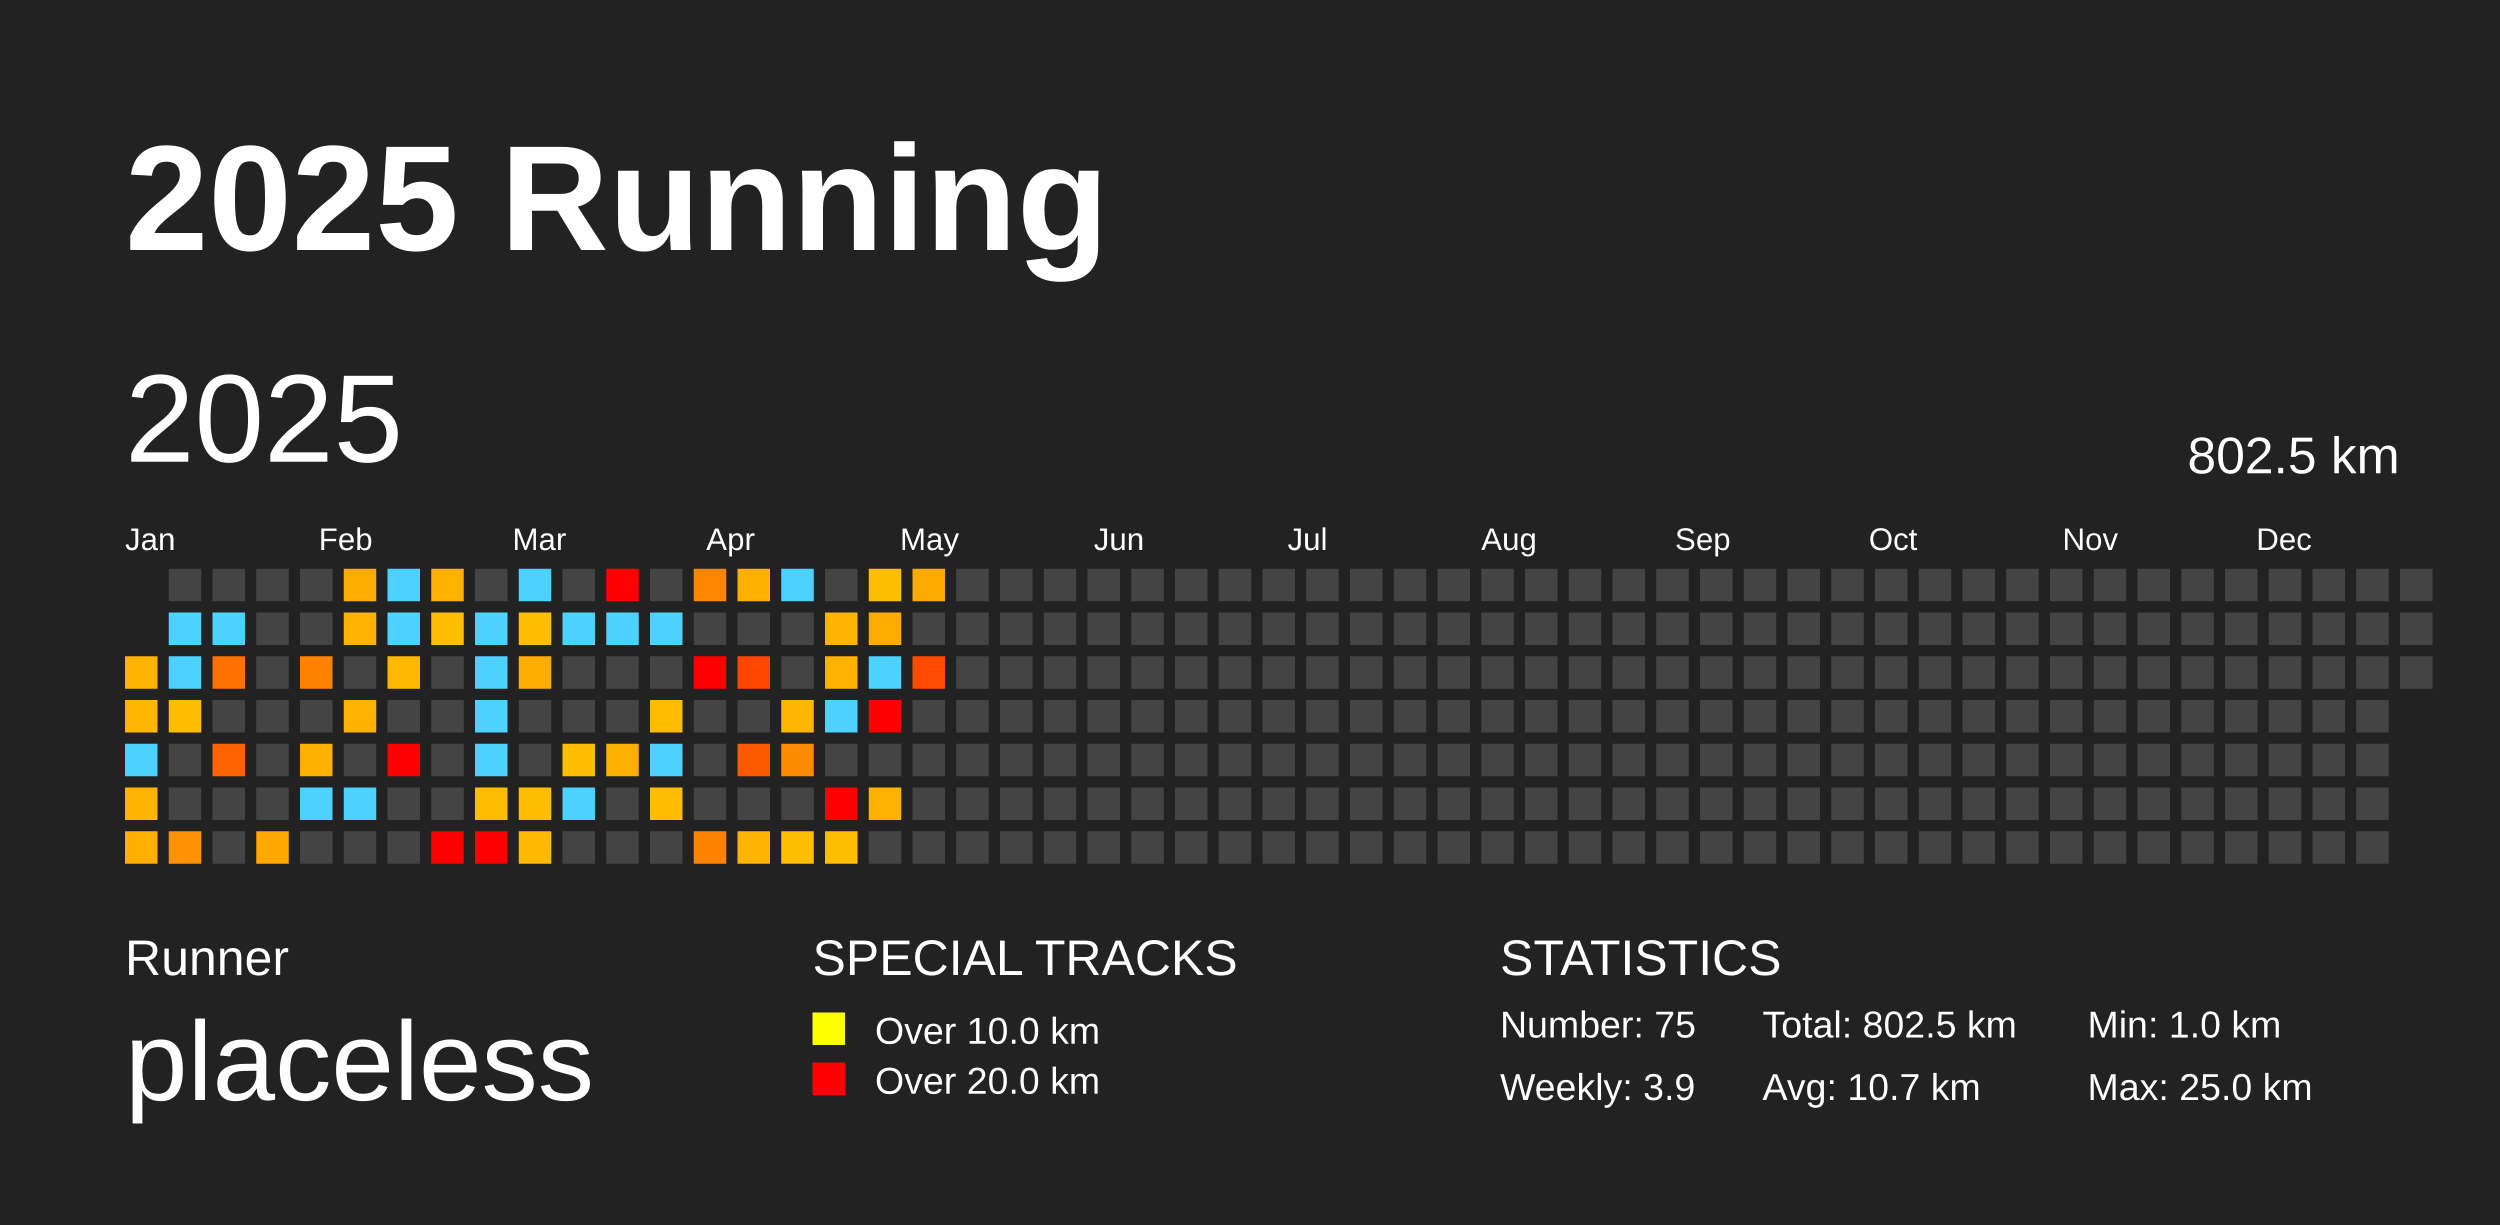
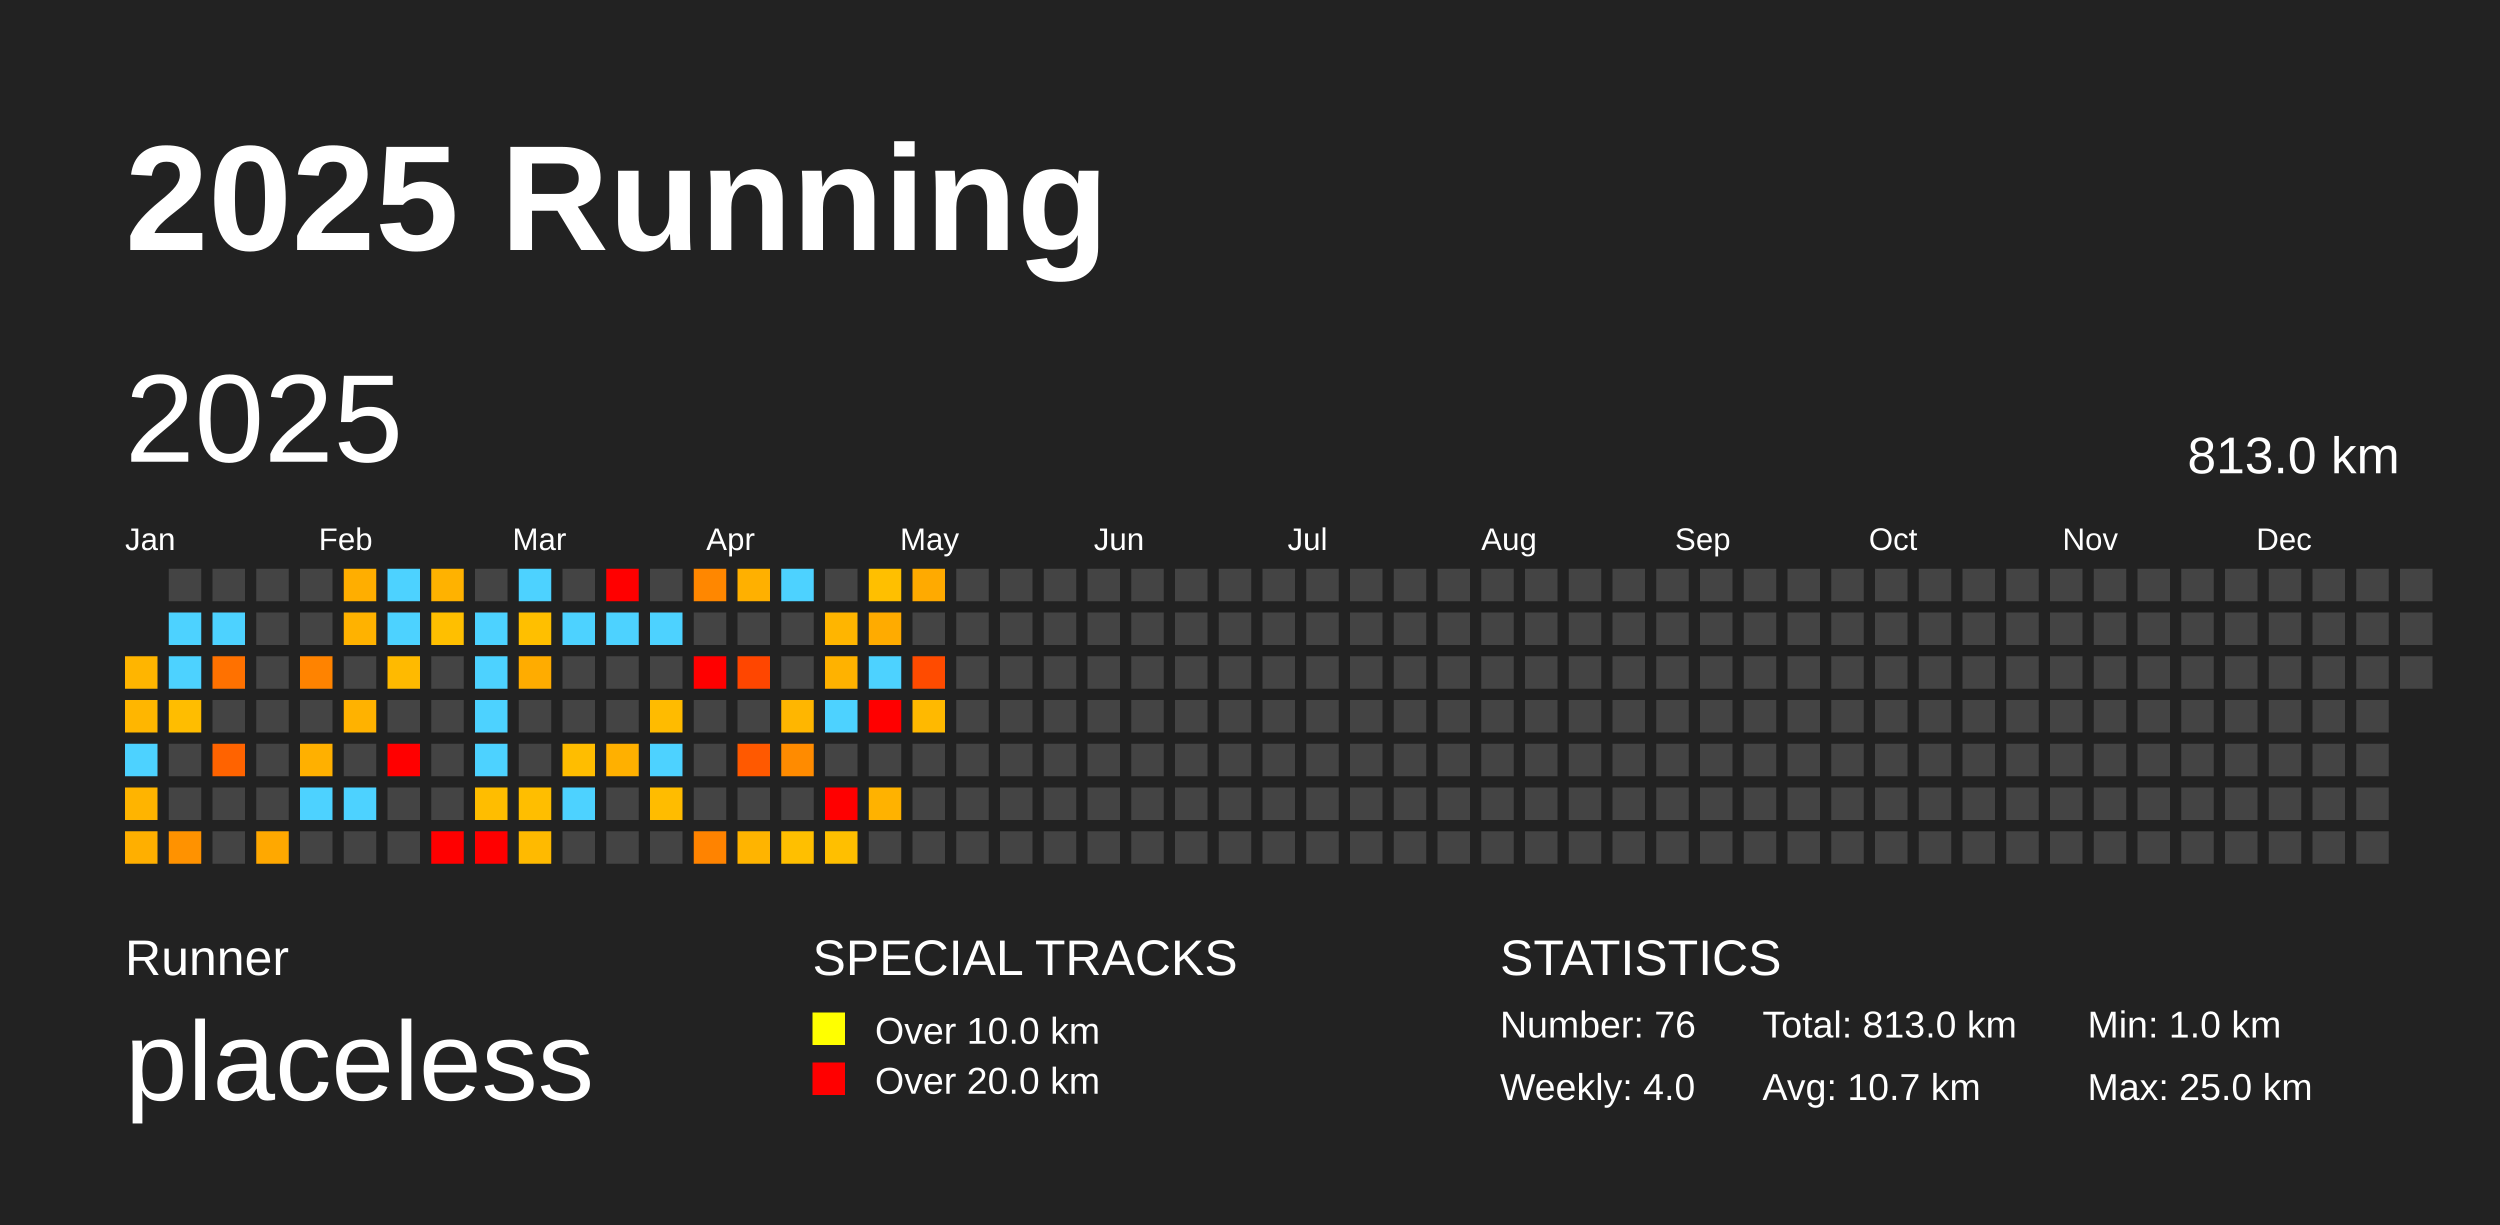
<svg xmlns="http://www.w3.org/2000/svg" baseProfile="full" height="98mm" version="1.1" viewBox="0,0,200,98" width="200mm">
  <defs />
  <rect fill="#222222" height="98" width="200" x="0" y="0" />
  <text fill="#FFFFFF" style="font-size:12px; font-family:Arial; font-weight:bold;" x="10" y="20">2025 Running</text>
  <text fill="#FFFFFF" style="font-size:4px; font-family:Arial" x="10" y="78">Runner</text>
  <text fill="#FFFFFF" style="font-size:9px; font-family:Arial" x="10" y="88">placeless</text>
  <text fill="#FFFFFF" style="font-size:4px; font-family:Arial" x="65" y="78">SPECIAL TRACKS</text>
  <rect fill="yellow" height="2.6" width="2.6" x="65" y="81" />
  <text fill="#FFFFFF" style="font-size:3px; font-family:Arial" x="70" y="83.5">Over 10.0 km</text>
  <rect fill="red" height="2.6" width="2.6" x="65" y="85" />
  <text fill="#FFFFFF" style="font-size:3px; font-family:Arial" x="70" y="87.5">Over 20.0 km</text>
  <text fill="#FFFFFF" style="font-size:4px; font-family:Arial" x="120" y="78">STATISTICS</text>
-   <text fill="#FFFFFF" style="font-size:3px; font-family:Arial" x="120" y="83">Number: 75</text>
-   <text fill="#FFFFFF" style="font-size:3px; font-family:Arial" x="120" y="88">Weekly: 3.9</text>
-   <text fill="#FFFFFF" style="font-size:3px; font-family:Arial" x="141" y="83">Total: 802.5 km</text>
+   <text fill="#FFFFFF" style="font-size:3px; font-family:Arial" x="120" y="83">Number: 76</text>
+   <text fill="#FFFFFF" style="font-size:3px; font-family:Arial" x="120" y="88">Weekly: 4.0</text>
+   <text fill="#FFFFFF" style="font-size:3px; font-family:Arial" x="141" y="83">Total: 813.0 km</text>
  <text fill="#FFFFFF" style="font-size:3px; font-family:Arial" x="141" y="88">Avg: 10.7 km</text>
  <text fill="#FFFFFF" style="font-size:3px; font-family:Arial" x="167" y="83">Min: 1.0 km</text>
  <text fill="#FFFFFF" style="font-size:3px; font-family:Arial" x="167" y="88">Max: 25.0 km</text>
  <text dominant-baseline="hanging" fill="#FFFFFF" style="font-size:10.0px; font-family:Arial;" x="10" y="30">2025</text>
-   <text dominant-baseline="hanging" fill="#FFFFFF" style="font-size:4.125px; font-family:Arial;" x="175" y="35">802.5 km</text>
+   <text dominant-baseline="hanging" fill="#FFFFFF" style="font-size:4.125px; font-family:Arial;" x="175" y="35">813.0 km</text>
  <text fill="#FFFFFF" style="font-size:2.5px; font-family:Arial" x="10.0" y="44">Jan</text>
  <text fill="#FFFFFF" style="font-size:2.5px; font-family:Arial" x="25.5" y="44">Feb</text>
  <text fill="#FFFFFF" style="font-size:2.5px; font-family:Arial" x="41.0" y="44">Mar</text>
  <text fill="#FFFFFF" style="font-size:2.5px; font-family:Arial" x="56.5" y="44">Apr</text>
  <text fill="#FFFFFF" style="font-size:2.5px; font-family:Arial" x="72.0" y="44">May</text>
  <text fill="#FFFFFF" style="font-size:2.5px; font-family:Arial" x="87.5" y="44">Jun</text>
  <text fill="#FFFFFF" style="font-size:2.5px; font-family:Arial" x="103.0" y="44">Jul</text>
  <text fill="#FFFFFF" style="font-size:2.5px; font-family:Arial" x="118.5" y="44">Aug</text>
  <text fill="#FFFFFF" style="font-size:2.5px; font-family:Arial" x="134.0" y="44">Sep</text>
  <text fill="#FFFFFF" style="font-size:2.5px; font-family:Arial" x="149.5" y="44">Oct</text>
  <text fill="#FFFFFF" style="font-size:2.5px; font-family:Arial" x="165.0" y="44">Nov</text>
  <text fill="#FFFFFF" style="font-size:2.5px; font-family:Arial" x="180.5" y="44">Dec</text>
  <rect fill="#ffb500" height="2.6" width="2.6" x="10.0" y="52.5" />
  <rect fill="#ffb600" height="2.6" width="2.6" x="10.0" y="56.0" />
  <rect fill="#4dd2ff" height="2.6" width="2.6" x="10.0" y="59.5" />
  <rect fill="#ffb400" height="2.6" width="2.6" x="10.0" y="63.0" />
  <rect fill="#ffaf00" height="2.6" width="2.6" x="10.0" y="66.5" />
  <rect fill="#444444" height="2.6" width="2.6" x="13.5" y="45.5" />
  <rect fill="#4dd2ff" height="2.6" width="2.6" x="13.5" y="49.0" />
  <rect fill="#4dd2ff" height="2.6" width="2.6" x="13.5" y="52.5" />
  <rect fill="#ffbd00" height="2.6" width="2.6" x="13.5" y="56.0" />
  <rect fill="#444444" height="2.6" width="2.6" x="13.5" y="59.5" />
  <rect fill="#444444" height="2.6" width="2.6" x="13.5" y="63.0" />
  <rect fill="#ff9200" height="2.6" width="2.6" x="13.5" y="66.5" />
  <rect fill="#444444" height="2.6" width="2.6" x="17.0" y="45.5" />
  <rect fill="#4dd2ff" height="2.6" width="2.6" x="17.0" y="49.0" />
  <rect fill="#ff7100" height="2.6" width="2.6" x="17.0" y="52.5" />
  <rect fill="#444444" height="2.6" width="2.6" x="17.0" y="56.0" />
  <rect fill="#ff6300" height="2.6" width="2.6" x="17.0" y="59.5" />
  <rect fill="#444444" height="2.6" width="2.6" x="17.0" y="63.0" />
  <rect fill="#444444" height="2.6" width="2.6" x="17.0" y="66.5" />
  <rect fill="#444444" height="2.6" width="2.6" x="20.5" y="45.5" />
  <rect fill="#444444" height="2.6" width="2.6" x="20.5" y="49.0" />
  <rect fill="#444444" height="2.6" width="2.6" x="20.5" y="52.5" />
  <rect fill="#444444" height="2.6" width="2.6" x="20.5" y="56.0" />
  <rect fill="#444444" height="2.6" width="2.6" x="20.5" y="59.5" />
  <rect fill="#444444" height="2.6" width="2.6" x="20.5" y="63.0" />
  <rect fill="#ffa800" height="2.6" width="2.6" x="20.5" y="66.5" />
  <rect fill="#444444" height="2.6" width="2.6" x="24.0" y="45.5" />
  <rect fill="#444444" height="2.6" width="2.6" x="24.0" y="49.0" />
  <rect fill="#ff8300" height="2.6" width="2.6" x="24.0" y="52.5" />
  <rect fill="#444444" height="2.6" width="2.6" x="24.0" y="56.0" />
  <rect fill="#ffb000" height="2.6" width="2.6" x="24.0" y="59.5" />
  <rect fill="#4dd2ff" height="2.6" width="2.6" x="24.0" y="63.0" />
  <rect fill="#444444" height="2.6" width="2.6" x="24.0" y="66.5" />
  <rect fill="#ffae00" height="2.6" width="2.6" x="27.5" y="45.5" />
  <rect fill="#ffb200" height="2.6" width="2.6" x="27.5" y="49.0" />
  <rect fill="#444444" height="2.6" width="2.6" x="27.5" y="52.5" />
  <rect fill="#ffb200" height="2.6" width="2.6" x="27.5" y="56.0" />
  <rect fill="#444444" height="2.6" width="2.6" x="27.5" y="59.5" />
  <rect fill="#4dd2ff" height="2.6" width="2.6" x="27.5" y="63.0" />
  <rect fill="#444444" height="2.6" width="2.6" x="27.5" y="66.5" />
  <rect fill="#4dd2ff" height="2.6" width="2.6" x="31.0" y="45.5" />
  <rect fill="#4dd2ff" height="2.6" width="2.6" x="31.0" y="49.0" />
  <rect fill="#ffba00" height="2.6" width="2.6" x="31.0" y="52.5" />
  <rect fill="#444444" height="2.6" width="2.6" x="31.0" y="56.0" />
  <rect fill="red" height="2.6" width="2.6" x="31.0" y="59.5" />
  <rect fill="#444444" height="2.6" width="2.6" x="31.0" y="63.0" />
  <rect fill="#444444" height="2.6" width="2.6" x="31.0" y="66.5" />
  <rect fill="#ffb200" height="2.6" width="2.6" x="34.5" y="45.5" />
  <rect fill="#ffbf00" height="2.6" width="2.6" x="34.5" y="49.0" />
  <rect fill="#444444" height="2.6" width="2.6" x="34.5" y="52.5" />
  <rect fill="#444444" height="2.6" width="2.6" x="34.5" y="56.0" />
  <rect fill="#444444" height="2.6" width="2.6" x="34.5" y="59.5" />
  <rect fill="#444444" height="2.6" width="2.6" x="34.5" y="63.0" />
  <rect fill="red" height="2.6" width="2.6" x="34.5" y="66.5" />
  <rect fill="#444444" height="2.6" width="2.6" x="38.0" y="45.5" />
  <rect fill="#4dd2ff" height="2.6" width="2.6" x="38.0" y="49.0" />
  <rect fill="#4dd2ff" height="2.6" width="2.6" x="38.0" y="52.5" />
  <rect fill="#4dd2ff" height="2.6" width="2.6" x="38.0" y="56.0" />
  <rect fill="#4dd2ff" height="2.6" width="2.6" x="38.0" y="59.5" />
  <rect fill="#ffbd00" height="2.6" width="2.6" x="38.0" y="63.0" />
  <rect fill="red" height="2.6" width="2.6" x="38.0" y="66.5" />
  <rect fill="#4dd2ff" height="2.6" width="2.6" x="41.5" y="45.5" />
  <rect fill="#ffbf00" height="2.6" width="2.6" x="41.5" y="49.0" />
  <rect fill="#ffac00" height="2.6" width="2.6" x="41.5" y="52.5" />
  <rect fill="#444444" height="2.6" width="2.6" x="41.5" y="56.0" />
  <rect fill="#444444" height="2.6" width="2.6" x="41.5" y="59.5" />
  <rect fill="#ffbe00" height="2.6" width="2.6" x="41.5" y="63.0" />
  <rect fill="#ffba00" height="2.6" width="2.6" x="41.5" y="66.5" />
  <rect fill="#444444" height="2.6" width="2.6" x="45.0" y="45.5" />
  <rect fill="#4dd2ff" height="2.6" width="2.6" x="45.0" y="49.0" />
  <rect fill="#444444" height="2.6" width="2.6" x="45.0" y="52.5" />
  <rect fill="#444444" height="2.6" width="2.6" x="45.0" y="56.0" />
  <rect fill="#ffbd00" height="2.6" width="2.6" x="45.0" y="59.5" />
  <rect fill="#4dd2ff" height="2.6" width="2.6" x="45.0" y="63.0" />
  <rect fill="#444444" height="2.6" width="2.6" x="45.0" y="66.5" />
  <rect fill="red" height="2.6" width="2.6" x="48.5" y="45.5" />
  <rect fill="#4dd2ff" height="2.6" width="2.6" x="48.5" y="49.0" />
  <rect fill="#444444" height="2.6" width="2.6" x="48.5" y="52.5" />
  <rect fill="#444444" height="2.6" width="2.6" x="48.5" y="56.0" />
  <rect fill="#ffb000" height="2.6" width="2.6" x="48.5" y="59.5" />
  <rect fill="#444444" height="2.6" width="2.6" x="48.5" y="63.0" />
  <rect fill="#444444" height="2.6" width="2.6" x="48.5" y="66.5" />
  <rect fill="#444444" height="2.6" width="2.6" x="52.0" y="45.5" />
  <rect fill="#4dd2ff" height="2.6" width="2.6" x="52.0" y="49.0" />
  <rect fill="#444444" height="2.6" width="2.6" x="52.0" y="52.5" />
  <rect fill="#ffbb00" height="2.6" width="2.6" x="52.0" y="56.0" />
  <rect fill="#4dd2ff" height="2.6" width="2.6" x="52.0" y="59.5" />
  <rect fill="#ffbc00" height="2.6" width="2.6" x="52.0" y="63.0" />
  <rect fill="#444444" height="2.6" width="2.6" x="52.0" y="66.5" />
  <rect fill="#ff8700" height="2.6" width="2.6" x="55.5" y="45.5" />
  <rect fill="#444444" height="2.6" width="2.6" x="55.5" y="49.0" />
  <rect fill="red" height="2.6" width="2.6" x="55.5" y="52.5" />
  <rect fill="#444444" height="2.6" width="2.6" x="55.5" y="56.0" />
  <rect fill="#444444" height="2.6" width="2.6" x="55.5" y="59.5" />
  <rect fill="#444444" height="2.6" width="2.6" x="55.5" y="63.0" />
  <rect fill="#ff8300" height="2.6" width="2.6" x="55.5" y="66.5" />
  <rect fill="#ffb000" height="2.6" width="2.6" x="59.0" y="45.5" />
  <rect fill="#444444" height="2.6" width="2.6" x="59.0" y="49.0" />
  <rect fill="#ff4600" height="2.6" width="2.6" x="59.0" y="52.5" />
  <rect fill="#444444" height="2.6" width="2.6" x="59.0" y="56.0" />
  <rect fill="#ff5900" height="2.6" width="2.6" x="59.0" y="59.5" />
  <rect fill="#444444" height="2.6" width="2.6" x="59.0" y="63.0" />
  <rect fill="#ffb400" height="2.6" width="2.6" x="59.0" y="66.5" />
  <rect fill="#4dd2ff" height="2.6" width="2.6" x="62.5" y="45.5" />
  <rect fill="#444444" height="2.6" width="2.6" x="62.5" y="49.0" />
  <rect fill="#444444" height="2.6" width="2.6" x="62.5" y="52.5" />
  <rect fill="#ffb600" height="2.6" width="2.6" x="62.5" y="56.0" />
  <rect fill="#ff8b00" height="2.6" width="2.6" x="62.5" y="59.5" />
  <rect fill="#444444" height="2.6" width="2.6" x="62.5" y="63.0" />
  <rect fill="#ffbf00" height="2.6" width="2.6" x="62.5" y="66.5" />
  <rect fill="#444444" height="2.6" width="2.6" x="66.0" y="45.5" />
  <rect fill="#ffb500" height="2.6" width="2.6" x="66.0" y="49.0" />
  <rect fill="#ffb200" height="2.6" width="2.6" x="66.0" y="52.5" />
  <rect fill="#4dd2ff" height="2.6" width="2.6" x="66.0" y="56.0" />
  <rect fill="#444444" height="2.6" width="2.6" x="66.0" y="59.5" />
  <rect fill="red" height="2.6" width="2.6" x="66.0" y="63.0" />
  <rect fill="#ffbf00" height="2.6" width="2.6" x="66.0" y="66.5" />
  <rect fill="#ffbf00" height="2.6" width="2.6" x="69.5" y="45.5" />
  <rect fill="#ffab00" height="2.6" width="2.6" x="69.5" y="49.0" />
  <rect fill="#4dd2ff" height="2.6" width="2.6" x="69.5" y="52.5" />
  <rect fill="red" height="2.6" width="2.6" x="69.5" y="56.0" />
  <rect fill="#444444" height="2.6" width="2.6" x="69.5" y="59.5" />
  <rect fill="#ffb200" height="2.6" width="2.6" x="69.5" y="63.0" />
  <rect fill="#444444" height="2.6" width="2.6" x="69.5" y="66.5" />
  <rect fill="#ffaa00" height="2.6" width="2.6" x="73.0" y="45.5" />
  <rect fill="#444444" height="2.6" width="2.6" x="73.0" y="49.0" />
  <rect fill="#ff4b00" height="2.6" width="2.6" x="73.0" y="52.5" />
-   <rect fill="#444444" height="2.6" width="2.6" x="73.0" y="56.0" />
+   <rect fill="#ffb900" height="2.6" width="2.6" x="73.0" y="56.0" />
  <rect fill="#444444" height="2.6" width="2.6" x="73.0" y="59.5" />
  <rect fill="#444444" height="2.6" width="2.6" x="73.0" y="63.0" />
  <rect fill="#444444" height="2.6" width="2.6" x="73.0" y="66.5" />
  <rect fill="#444444" height="2.6" width="2.6" x="76.5" y="45.5" />
  <rect fill="#444444" height="2.6" width="2.6" x="76.5" y="49.0" />
  <rect fill="#444444" height="2.6" width="2.6" x="76.5" y="52.5" />
  <rect fill="#444444" height="2.6" width="2.6" x="76.5" y="56.0" />
  <rect fill="#444444" height="2.6" width="2.6" x="76.5" y="59.5" />
  <rect fill="#444444" height="2.6" width="2.6" x="76.5" y="63.0" />
  <rect fill="#444444" height="2.6" width="2.6" x="76.5" y="66.5" />
  <rect fill="#444444" height="2.6" width="2.6" x="80.0" y="45.5" />
  <rect fill="#444444" height="2.6" width="2.6" x="80.0" y="49.0" />
  <rect fill="#444444" height="2.6" width="2.6" x="80.0" y="52.5" />
  <rect fill="#444444" height="2.6" width="2.6" x="80.0" y="56.0" />
  <rect fill="#444444" height="2.6" width="2.6" x="80.0" y="59.5" />
  <rect fill="#444444" height="2.6" width="2.6" x="80.0" y="63.0" />
  <rect fill="#444444" height="2.6" width="2.6" x="80.0" y="66.5" />
  <rect fill="#444444" height="2.6" width="2.6" x="83.5" y="45.5" />
  <rect fill="#444444" height="2.6" width="2.6" x="83.5" y="49.0" />
  <rect fill="#444444" height="2.6" width="2.6" x="83.5" y="52.5" />
  <rect fill="#444444" height="2.6" width="2.6" x="83.5" y="56.0" />
  <rect fill="#444444" height="2.6" width="2.6" x="83.5" y="59.5" />
  <rect fill="#444444" height="2.6" width="2.6" x="83.5" y="63.0" />
  <rect fill="#444444" height="2.6" width="2.6" x="83.5" y="66.5" />
  <rect fill="#444444" height="2.6" width="2.6" x="87.0" y="45.5" />
  <rect fill="#444444" height="2.6" width="2.6" x="87.0" y="49.0" />
  <rect fill="#444444" height="2.6" width="2.6" x="87.0" y="52.5" />
  <rect fill="#444444" height="2.6" width="2.6" x="87.0" y="56.0" />
  <rect fill="#444444" height="2.6" width="2.6" x="87.0" y="59.5" />
  <rect fill="#444444" height="2.6" width="2.6" x="87.0" y="63.0" />
  <rect fill="#444444" height="2.6" width="2.6" x="87.0" y="66.5" />
  <rect fill="#444444" height="2.6" width="2.6" x="90.5" y="45.5" />
  <rect fill="#444444" height="2.6" width="2.6" x="90.5" y="49.0" />
  <rect fill="#444444" height="2.6" width="2.6" x="90.5" y="52.5" />
  <rect fill="#444444" height="2.6" width="2.6" x="90.5" y="56.0" />
  <rect fill="#444444" height="2.6" width="2.6" x="90.5" y="59.5" />
  <rect fill="#444444" height="2.6" width="2.6" x="90.5" y="63.0" />
  <rect fill="#444444" height="2.6" width="2.6" x="90.5" y="66.5" />
  <rect fill="#444444" height="2.6" width="2.6" x="94.0" y="45.5" />
  <rect fill="#444444" height="2.6" width="2.6" x="94.0" y="49.0" />
  <rect fill="#444444" height="2.6" width="2.6" x="94.0" y="52.5" />
  <rect fill="#444444" height="2.6" width="2.6" x="94.0" y="56.0" />
  <rect fill="#444444" height="2.6" width="2.6" x="94.0" y="59.5" />
  <rect fill="#444444" height="2.6" width="2.6" x="94.0" y="63.0" />
  <rect fill="#444444" height="2.6" width="2.6" x="94.0" y="66.5" />
  <rect fill="#444444" height="2.6" width="2.6" x="97.5" y="45.5" />
  <rect fill="#444444" height="2.6" width="2.6" x="97.5" y="49.0" />
  <rect fill="#444444" height="2.6" width="2.6" x="97.5" y="52.5" />
  <rect fill="#444444" height="2.6" width="2.6" x="97.5" y="56.0" />
  <rect fill="#444444" height="2.6" width="2.6" x="97.5" y="59.5" />
  <rect fill="#444444" height="2.6" width="2.6" x="97.5" y="63.0" />
  <rect fill="#444444" height="2.6" width="2.6" x="97.5" y="66.5" />
  <rect fill="#444444" height="2.6" width="2.6" x="101.0" y="45.5" />
  <rect fill="#444444" height="2.6" width="2.6" x="101.0" y="49.0" />
  <rect fill="#444444" height="2.6" width="2.6" x="101.0" y="52.5" />
  <rect fill="#444444" height="2.6" width="2.6" x="101.0" y="56.0" />
  <rect fill="#444444" height="2.6" width="2.6" x="101.0" y="59.5" />
  <rect fill="#444444" height="2.6" width="2.6" x="101.0" y="63.0" />
  <rect fill="#444444" height="2.6" width="2.6" x="101.0" y="66.5" />
  <rect fill="#444444" height="2.6" width="2.6" x="104.5" y="45.5" />
  <rect fill="#444444" height="2.6" width="2.6" x="104.5" y="49.0" />
  <rect fill="#444444" height="2.6" width="2.6" x="104.5" y="52.5" />
  <rect fill="#444444" height="2.6" width="2.6" x="104.5" y="56.0" />
  <rect fill="#444444" height="2.6" width="2.6" x="104.5" y="59.5" />
  <rect fill="#444444" height="2.6" width="2.6" x="104.5" y="63.0" />
  <rect fill="#444444" height="2.6" width="2.6" x="104.5" y="66.5" />
  <rect fill="#444444" height="2.6" width="2.6" x="108.0" y="45.5" />
  <rect fill="#444444" height="2.6" width="2.6" x="108.0" y="49.0" />
  <rect fill="#444444" height="2.6" width="2.6" x="108.0" y="52.5" />
  <rect fill="#444444" height="2.6" width="2.6" x="108.0" y="56.0" />
  <rect fill="#444444" height="2.6" width="2.6" x="108.0" y="59.5" />
  <rect fill="#444444" height="2.6" width="2.6" x="108.0" y="63.0" />
  <rect fill="#444444" height="2.6" width="2.6" x="108.0" y="66.5" />
  <rect fill="#444444" height="2.6" width="2.6" x="111.5" y="45.5" />
  <rect fill="#444444" height="2.6" width="2.6" x="111.5" y="49.0" />
  <rect fill="#444444" height="2.6" width="2.6" x="111.5" y="52.5" />
  <rect fill="#444444" height="2.6" width="2.6" x="111.5" y="56.0" />
  <rect fill="#444444" height="2.6" width="2.6" x="111.5" y="59.5" />
  <rect fill="#444444" height="2.6" width="2.6" x="111.5" y="63.0" />
  <rect fill="#444444" height="2.6" width="2.6" x="111.5" y="66.5" />
  <rect fill="#444444" height="2.6" width="2.6" x="115.0" y="45.5" />
  <rect fill="#444444" height="2.6" width="2.6" x="115.0" y="49.0" />
  <rect fill="#444444" height="2.6" width="2.6" x="115.0" y="52.5" />
  <rect fill="#444444" height="2.6" width="2.6" x="115.0" y="56.0" />
  <rect fill="#444444" height="2.6" width="2.6" x="115.0" y="59.5" />
  <rect fill="#444444" height="2.6" width="2.6" x="115.0" y="63.0" />
  <rect fill="#444444" height="2.6" width="2.6" x="115.0" y="66.5" />
  <rect fill="#444444" height="2.6" width="2.6" x="118.5" y="45.5" />
  <rect fill="#444444" height="2.6" width="2.6" x="118.5" y="49.0" />
  <rect fill="#444444" height="2.6" width="2.6" x="118.5" y="52.5" />
  <rect fill="#444444" height="2.6" width="2.6" x="118.5" y="56.0" />
  <rect fill="#444444" height="2.6" width="2.6" x="118.5" y="59.5" />
  <rect fill="#444444" height="2.6" width="2.6" x="118.5" y="63.0" />
  <rect fill="#444444" height="2.6" width="2.6" x="118.5" y="66.5" />
  <rect fill="#444444" height="2.6" width="2.6" x="122.0" y="45.5" />
  <rect fill="#444444" height="2.6" width="2.6" x="122.0" y="49.0" />
  <rect fill="#444444" height="2.6" width="2.6" x="122.0" y="52.5" />
  <rect fill="#444444" height="2.6" width="2.6" x="122.0" y="56.0" />
  <rect fill="#444444" height="2.6" width="2.6" x="122.0" y="59.5" />
  <rect fill="#444444" height="2.6" width="2.6" x="122.0" y="63.0" />
  <rect fill="#444444" height="2.6" width="2.6" x="122.0" y="66.5" />
  <rect fill="#444444" height="2.6" width="2.6" x="125.5" y="45.5" />
  <rect fill="#444444" height="2.6" width="2.6" x="125.5" y="49.0" />
  <rect fill="#444444" height="2.6" width="2.6" x="125.5" y="52.5" />
  <rect fill="#444444" height="2.6" width="2.6" x="125.5" y="56.0" />
  <rect fill="#444444" height="2.6" width="2.6" x="125.5" y="59.5" />
  <rect fill="#444444" height="2.6" width="2.6" x="125.5" y="63.0" />
  <rect fill="#444444" height="2.6" width="2.6" x="125.5" y="66.5" />
  <rect fill="#444444" height="2.6" width="2.6" x="129.0" y="45.5" />
  <rect fill="#444444" height="2.6" width="2.6" x="129.0" y="49.0" />
  <rect fill="#444444" height="2.6" width="2.6" x="129.0" y="52.5" />
  <rect fill="#444444" height="2.6" width="2.6" x="129.0" y="56.0" />
  <rect fill="#444444" height="2.6" width="2.6" x="129.0" y="59.5" />
  <rect fill="#444444" height="2.6" width="2.6" x="129.0" y="63.0" />
  <rect fill="#444444" height="2.6" width="2.6" x="129.0" y="66.5" />
  <rect fill="#444444" height="2.6" width="2.6" x="132.5" y="45.5" />
  <rect fill="#444444" height="2.6" width="2.6" x="132.5" y="49.0" />
  <rect fill="#444444" height="2.6" width="2.6" x="132.5" y="52.5" />
  <rect fill="#444444" height="2.6" width="2.6" x="132.5" y="56.0" />
  <rect fill="#444444" height="2.6" width="2.6" x="132.5" y="59.5" />
  <rect fill="#444444" height="2.6" width="2.6" x="132.5" y="63.0" />
  <rect fill="#444444" height="2.6" width="2.6" x="132.5" y="66.5" />
  <rect fill="#444444" height="2.6" width="2.6" x="136.0" y="45.5" />
  <rect fill="#444444" height="2.6" width="2.6" x="136.0" y="49.0" />
  <rect fill="#444444" height="2.6" width="2.6" x="136.0" y="52.5" />
  <rect fill="#444444" height="2.6" width="2.6" x="136.0" y="56.0" />
  <rect fill="#444444" height="2.6" width="2.6" x="136.0" y="59.5" />
  <rect fill="#444444" height="2.6" width="2.6" x="136.0" y="63.0" />
  <rect fill="#444444" height="2.6" width="2.6" x="136.0" y="66.5" />
  <rect fill="#444444" height="2.6" width="2.6" x="139.5" y="45.5" />
  <rect fill="#444444" height="2.6" width="2.6" x="139.5" y="49.0" />
  <rect fill="#444444" height="2.6" width="2.6" x="139.5" y="52.5" />
  <rect fill="#444444" height="2.6" width="2.6" x="139.5" y="56.0" />
  <rect fill="#444444" height="2.6" width="2.6" x="139.5" y="59.5" />
  <rect fill="#444444" height="2.6" width="2.6" x="139.5" y="63.0" />
  <rect fill="#444444" height="2.6" width="2.6" x="139.5" y="66.5" />
  <rect fill="#444444" height="2.6" width="2.6" x="143.0" y="45.5" />
  <rect fill="#444444" height="2.6" width="2.6" x="143.0" y="49.0" />
  <rect fill="#444444" height="2.6" width="2.6" x="143.0" y="52.5" />
  <rect fill="#444444" height="2.6" width="2.6" x="143.0" y="56.0" />
  <rect fill="#444444" height="2.6" width="2.6" x="143.0" y="59.5" />
  <rect fill="#444444" height="2.6" width="2.6" x="143.0" y="63.0" />
  <rect fill="#444444" height="2.6" width="2.6" x="143.0" y="66.5" />
  <rect fill="#444444" height="2.6" width="2.6" x="146.5" y="45.5" />
  <rect fill="#444444" height="2.6" width="2.6" x="146.5" y="49.0" />
  <rect fill="#444444" height="2.6" width="2.6" x="146.5" y="52.5" />
  <rect fill="#444444" height="2.6" width="2.6" x="146.5" y="56.0" />
  <rect fill="#444444" height="2.6" width="2.6" x="146.5" y="59.5" />
  <rect fill="#444444" height="2.6" width="2.6" x="146.5" y="63.0" />
  <rect fill="#444444" height="2.6" width="2.6" x="146.5" y="66.5" />
  <rect fill="#444444" height="2.6" width="2.6" x="150.0" y="45.5" />
  <rect fill="#444444" height="2.6" width="2.6" x="150.0" y="49.0" />
  <rect fill="#444444" height="2.6" width="2.6" x="150.0" y="52.5" />
  <rect fill="#444444" height="2.6" width="2.6" x="150.0" y="56.0" />
  <rect fill="#444444" height="2.6" width="2.6" x="150.0" y="59.5" />
  <rect fill="#444444" height="2.6" width="2.6" x="150.0" y="63.0" />
  <rect fill="#444444" height="2.6" width="2.6" x="150.0" y="66.5" />
  <rect fill="#444444" height="2.6" width="2.6" x="153.5" y="45.5" />
  <rect fill="#444444" height="2.6" width="2.6" x="153.5" y="49.0" />
  <rect fill="#444444" height="2.6" width="2.6" x="153.5" y="52.5" />
  <rect fill="#444444" height="2.6" width="2.6" x="153.5" y="56.0" />
  <rect fill="#444444" height="2.6" width="2.6" x="153.5" y="59.5" />
  <rect fill="#444444" height="2.6" width="2.6" x="153.5" y="63.0" />
  <rect fill="#444444" height="2.6" width="2.6" x="153.5" y="66.5" />
  <rect fill="#444444" height="2.6" width="2.6" x="157.0" y="45.5" />
  <rect fill="#444444" height="2.6" width="2.6" x="157.0" y="49.0" />
  <rect fill="#444444" height="2.6" width="2.6" x="157.0" y="52.5" />
  <rect fill="#444444" height="2.6" width="2.6" x="157.0" y="56.0" />
  <rect fill="#444444" height="2.6" width="2.6" x="157.0" y="59.5" />
  <rect fill="#444444" height="2.6" width="2.6" x="157.0" y="63.0" />
  <rect fill="#444444" height="2.6" width="2.6" x="157.0" y="66.5" />
  <rect fill="#444444" height="2.6" width="2.6" x="160.5" y="45.5" />
  <rect fill="#444444" height="2.6" width="2.6" x="160.5" y="49.0" />
  <rect fill="#444444" height="2.6" width="2.6" x="160.5" y="52.5" />
  <rect fill="#444444" height="2.6" width="2.6" x="160.5" y="56.0" />
  <rect fill="#444444" height="2.6" width="2.6" x="160.5" y="59.5" />
  <rect fill="#444444" height="2.6" width="2.6" x="160.5" y="63.0" />
  <rect fill="#444444" height="2.6" width="2.6" x="160.5" y="66.5" />
  <rect fill="#444444" height="2.6" width="2.6" x="164.0" y="45.5" />
  <rect fill="#444444" height="2.6" width="2.6" x="164.0" y="49.0" />
  <rect fill="#444444" height="2.6" width="2.6" x="164.0" y="52.5" />
  <rect fill="#444444" height="2.6" width="2.6" x="164.0" y="56.0" />
  <rect fill="#444444" height="2.6" width="2.6" x="164.0" y="59.5" />
  <rect fill="#444444" height="2.6" width="2.6" x="164.0" y="63.0" />
  <rect fill="#444444" height="2.6" width="2.6" x="164.0" y="66.5" />
  <rect fill="#444444" height="2.6" width="2.6" x="167.5" y="45.5" />
  <rect fill="#444444" height="2.6" width="2.6" x="167.5" y="49.0" />
  <rect fill="#444444" height="2.6" width="2.6" x="167.5" y="52.5" />
  <rect fill="#444444" height="2.6" width="2.6" x="167.5" y="56.0" />
  <rect fill="#444444" height="2.6" width="2.6" x="167.5" y="59.5" />
  <rect fill="#444444" height="2.6" width="2.6" x="167.5" y="63.0" />
  <rect fill="#444444" height="2.6" width="2.6" x="167.5" y="66.5" />
  <rect fill="#444444" height="2.6" width="2.6" x="171.0" y="45.5" />
  <rect fill="#444444" height="2.6" width="2.6" x="171.0" y="49.0" />
  <rect fill="#444444" height="2.6" width="2.6" x="171.0" y="52.5" />
  <rect fill="#444444" height="2.6" width="2.6" x="171.0" y="56.0" />
  <rect fill="#444444" height="2.6" width="2.6" x="171.0" y="59.5" />
  <rect fill="#444444" height="2.6" width="2.6" x="171.0" y="63.0" />
  <rect fill="#444444" height="2.6" width="2.6" x="171.0" y="66.5" />
  <rect fill="#444444" height="2.6" width="2.6" x="174.5" y="45.5" />
  <rect fill="#444444" height="2.6" width="2.6" x="174.5" y="49.0" />
  <rect fill="#444444" height="2.6" width="2.6" x="174.5" y="52.5" />
  <rect fill="#444444" height="2.6" width="2.6" x="174.5" y="56.0" />
  <rect fill="#444444" height="2.6" width="2.6" x="174.5" y="59.5" />
  <rect fill="#444444" height="2.6" width="2.6" x="174.5" y="63.0" />
  <rect fill="#444444" height="2.6" width="2.6" x="174.5" y="66.5" />
  <rect fill="#444444" height="2.6" width="2.6" x="178.0" y="45.5" />
  <rect fill="#444444" height="2.6" width="2.6" x="178.0" y="49.0" />
  <rect fill="#444444" height="2.6" width="2.6" x="178.0" y="52.5" />
  <rect fill="#444444" height="2.6" width="2.6" x="178.0" y="56.0" />
  <rect fill="#444444" height="2.6" width="2.6" x="178.0" y="59.5" />
  <rect fill="#444444" height="2.6" width="2.6" x="178.0" y="63.0" />
  <rect fill="#444444" height="2.6" width="2.6" x="178.0" y="66.5" />
  <rect fill="#444444" height="2.6" width="2.6" x="181.5" y="45.5" />
  <rect fill="#444444" height="2.6" width="2.6" x="181.5" y="49.0" />
  <rect fill="#444444" height="2.6" width="2.6" x="181.5" y="52.5" />
  <rect fill="#444444" height="2.6" width="2.6" x="181.5" y="56.0" />
  <rect fill="#444444" height="2.6" width="2.6" x="181.5" y="59.5" />
  <rect fill="#444444" height="2.6" width="2.6" x="181.5" y="63.0" />
  <rect fill="#444444" height="2.6" width="2.6" x="181.5" y="66.5" />
  <rect fill="#444444" height="2.6" width="2.6" x="185.0" y="45.5" />
  <rect fill="#444444" height="2.6" width="2.6" x="185.0" y="49.0" />
  <rect fill="#444444" height="2.6" width="2.6" x="185.0" y="52.5" />
  <rect fill="#444444" height="2.6" width="2.6" x="185.0" y="56.0" />
  <rect fill="#444444" height="2.6" width="2.6" x="185.0" y="59.5" />
  <rect fill="#444444" height="2.6" width="2.6" x="185.0" y="63.0" />
  <rect fill="#444444" height="2.6" width="2.6" x="185.0" y="66.5" />
  <rect fill="#444444" height="2.6" width="2.6" x="188.5" y="45.5" />
  <rect fill="#444444" height="2.6" width="2.6" x="188.5" y="49.0" />
  <rect fill="#444444" height="2.6" width="2.6" x="188.5" y="52.5" />
  <rect fill="#444444" height="2.6" width="2.6" x="188.5" y="56.0" />
  <rect fill="#444444" height="2.6" width="2.6" x="188.5" y="59.5" />
  <rect fill="#444444" height="2.6" width="2.6" x="188.5" y="63.0" />
  <rect fill="#444444" height="2.6" width="2.6" x="188.5" y="66.5" />
  <rect fill="#444444" height="2.6" width="2.6" x="192.0" y="45.5" />
  <rect fill="#444444" height="2.6" width="2.6" x="192.0" y="49.0" />
  <rect fill="#444444" height="2.6" width="2.6" x="192.0" y="52.5" />
</svg>
